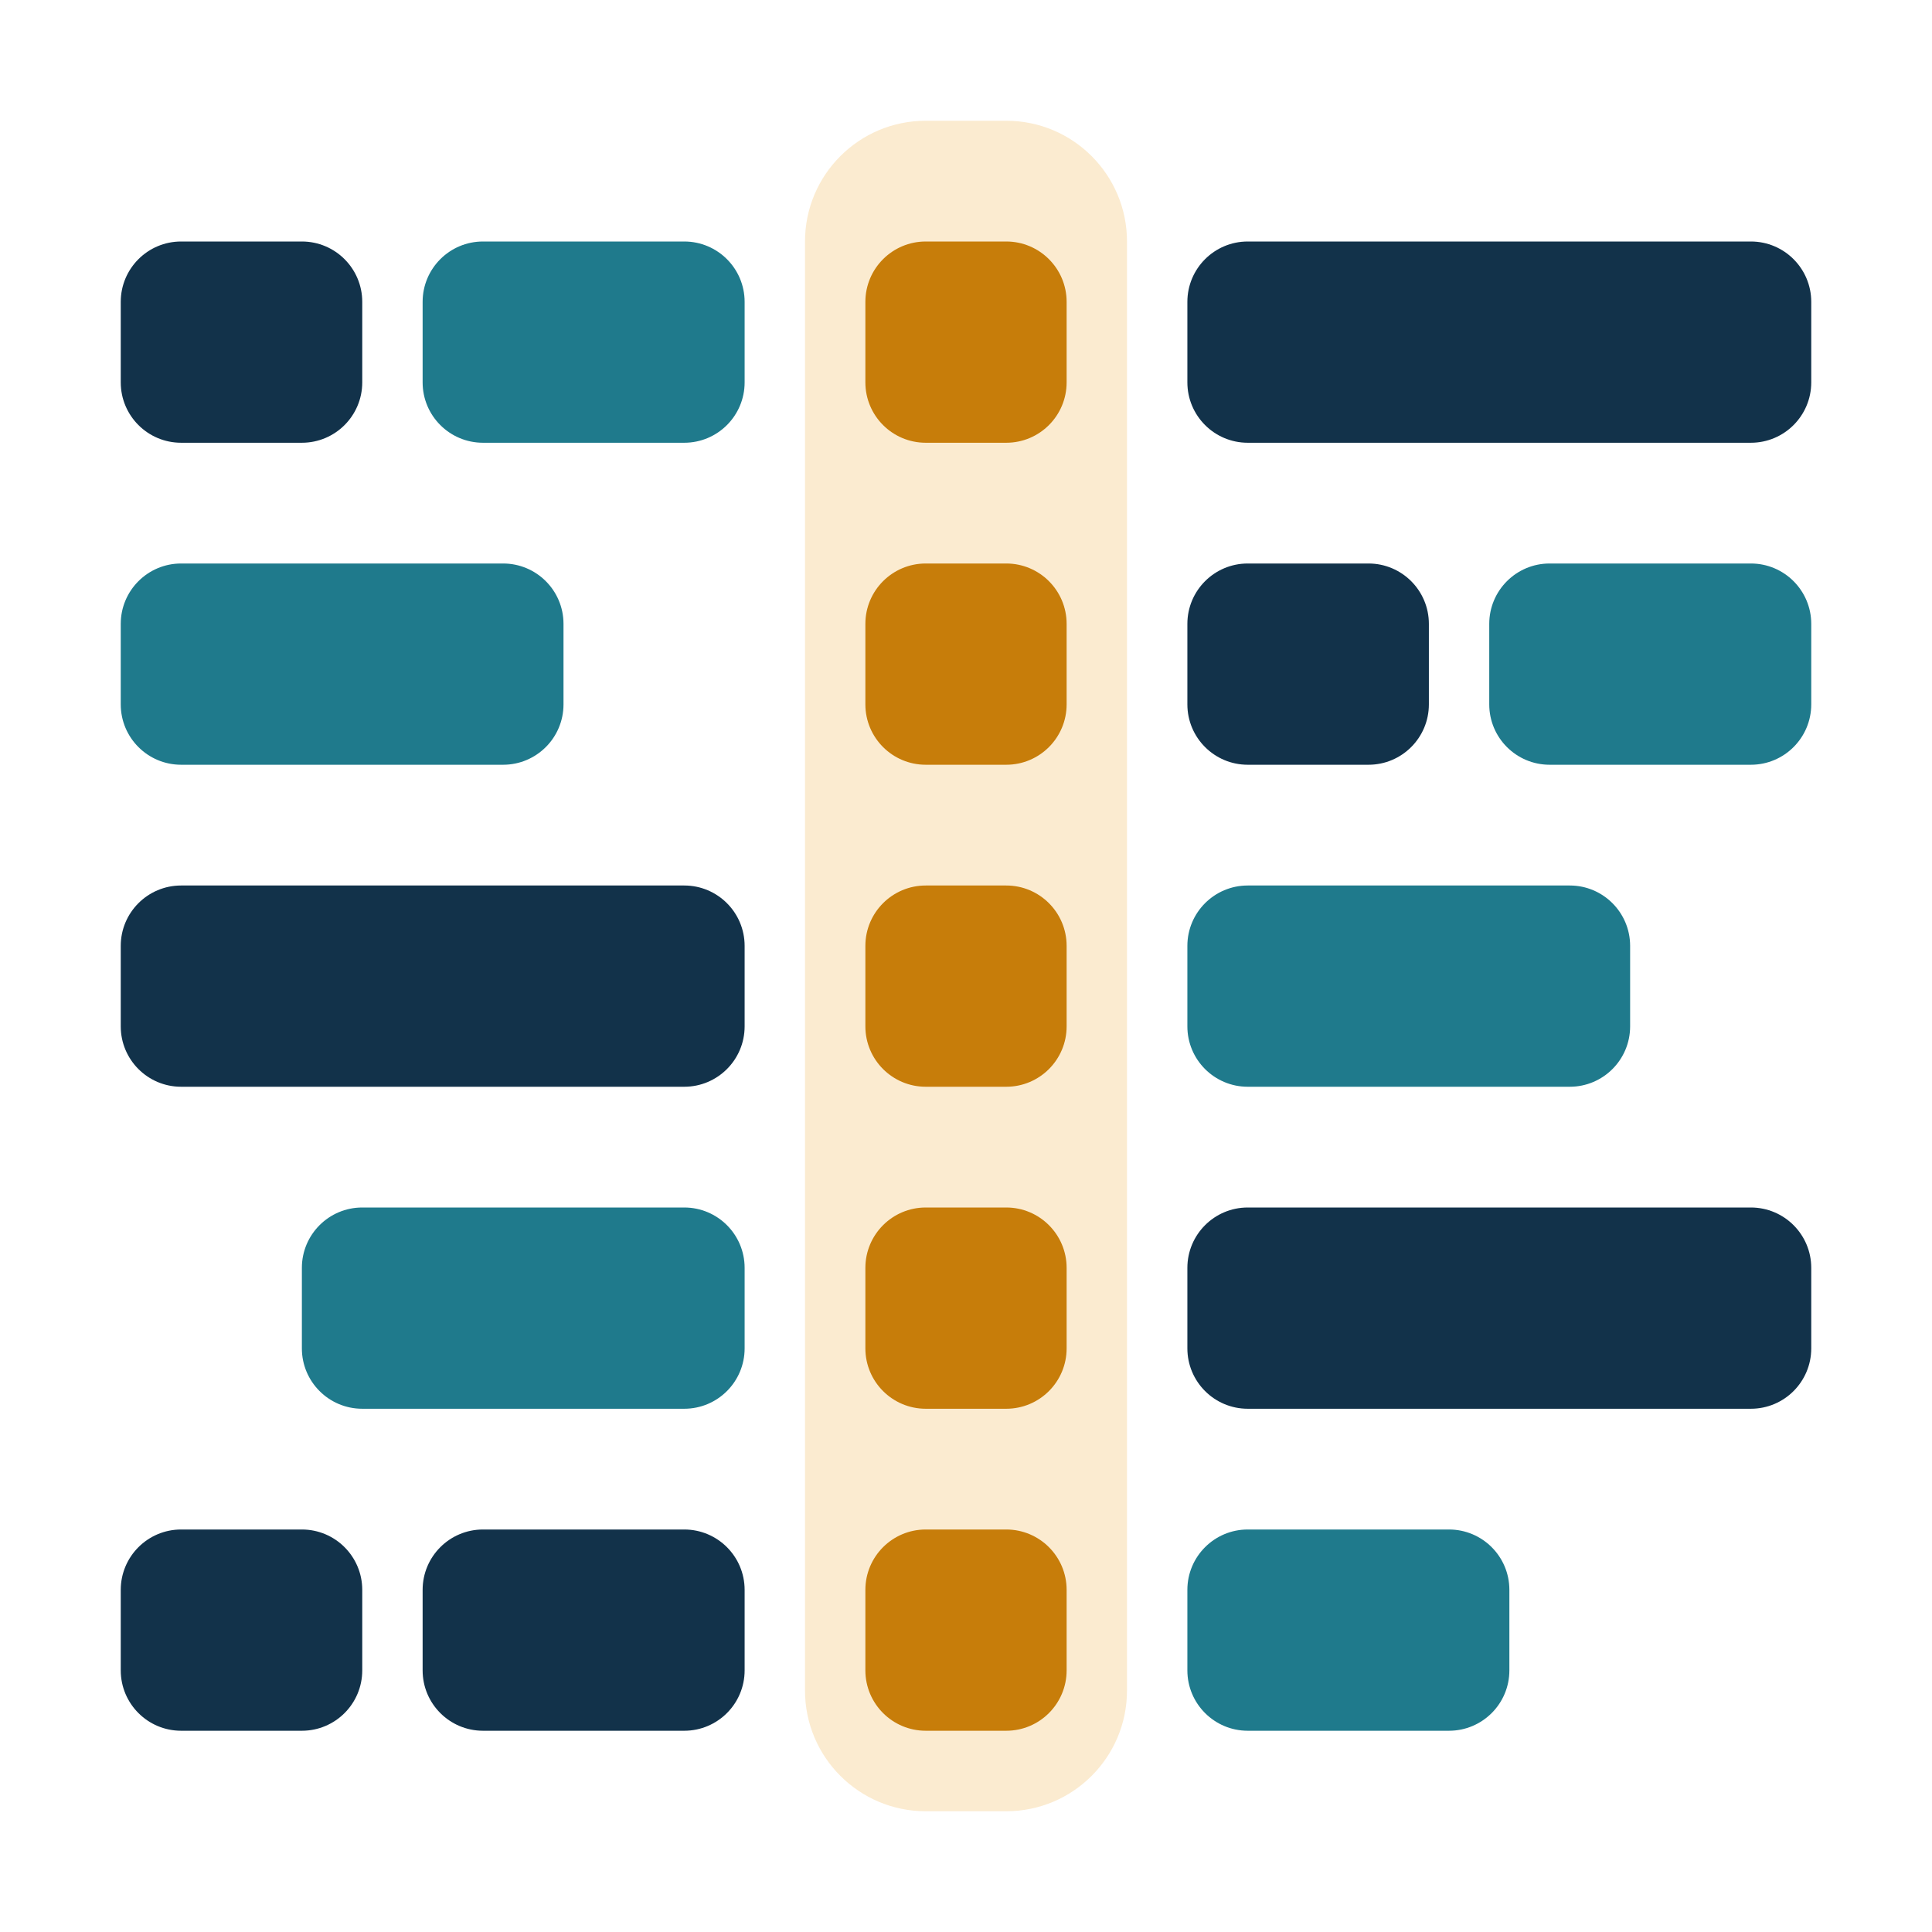
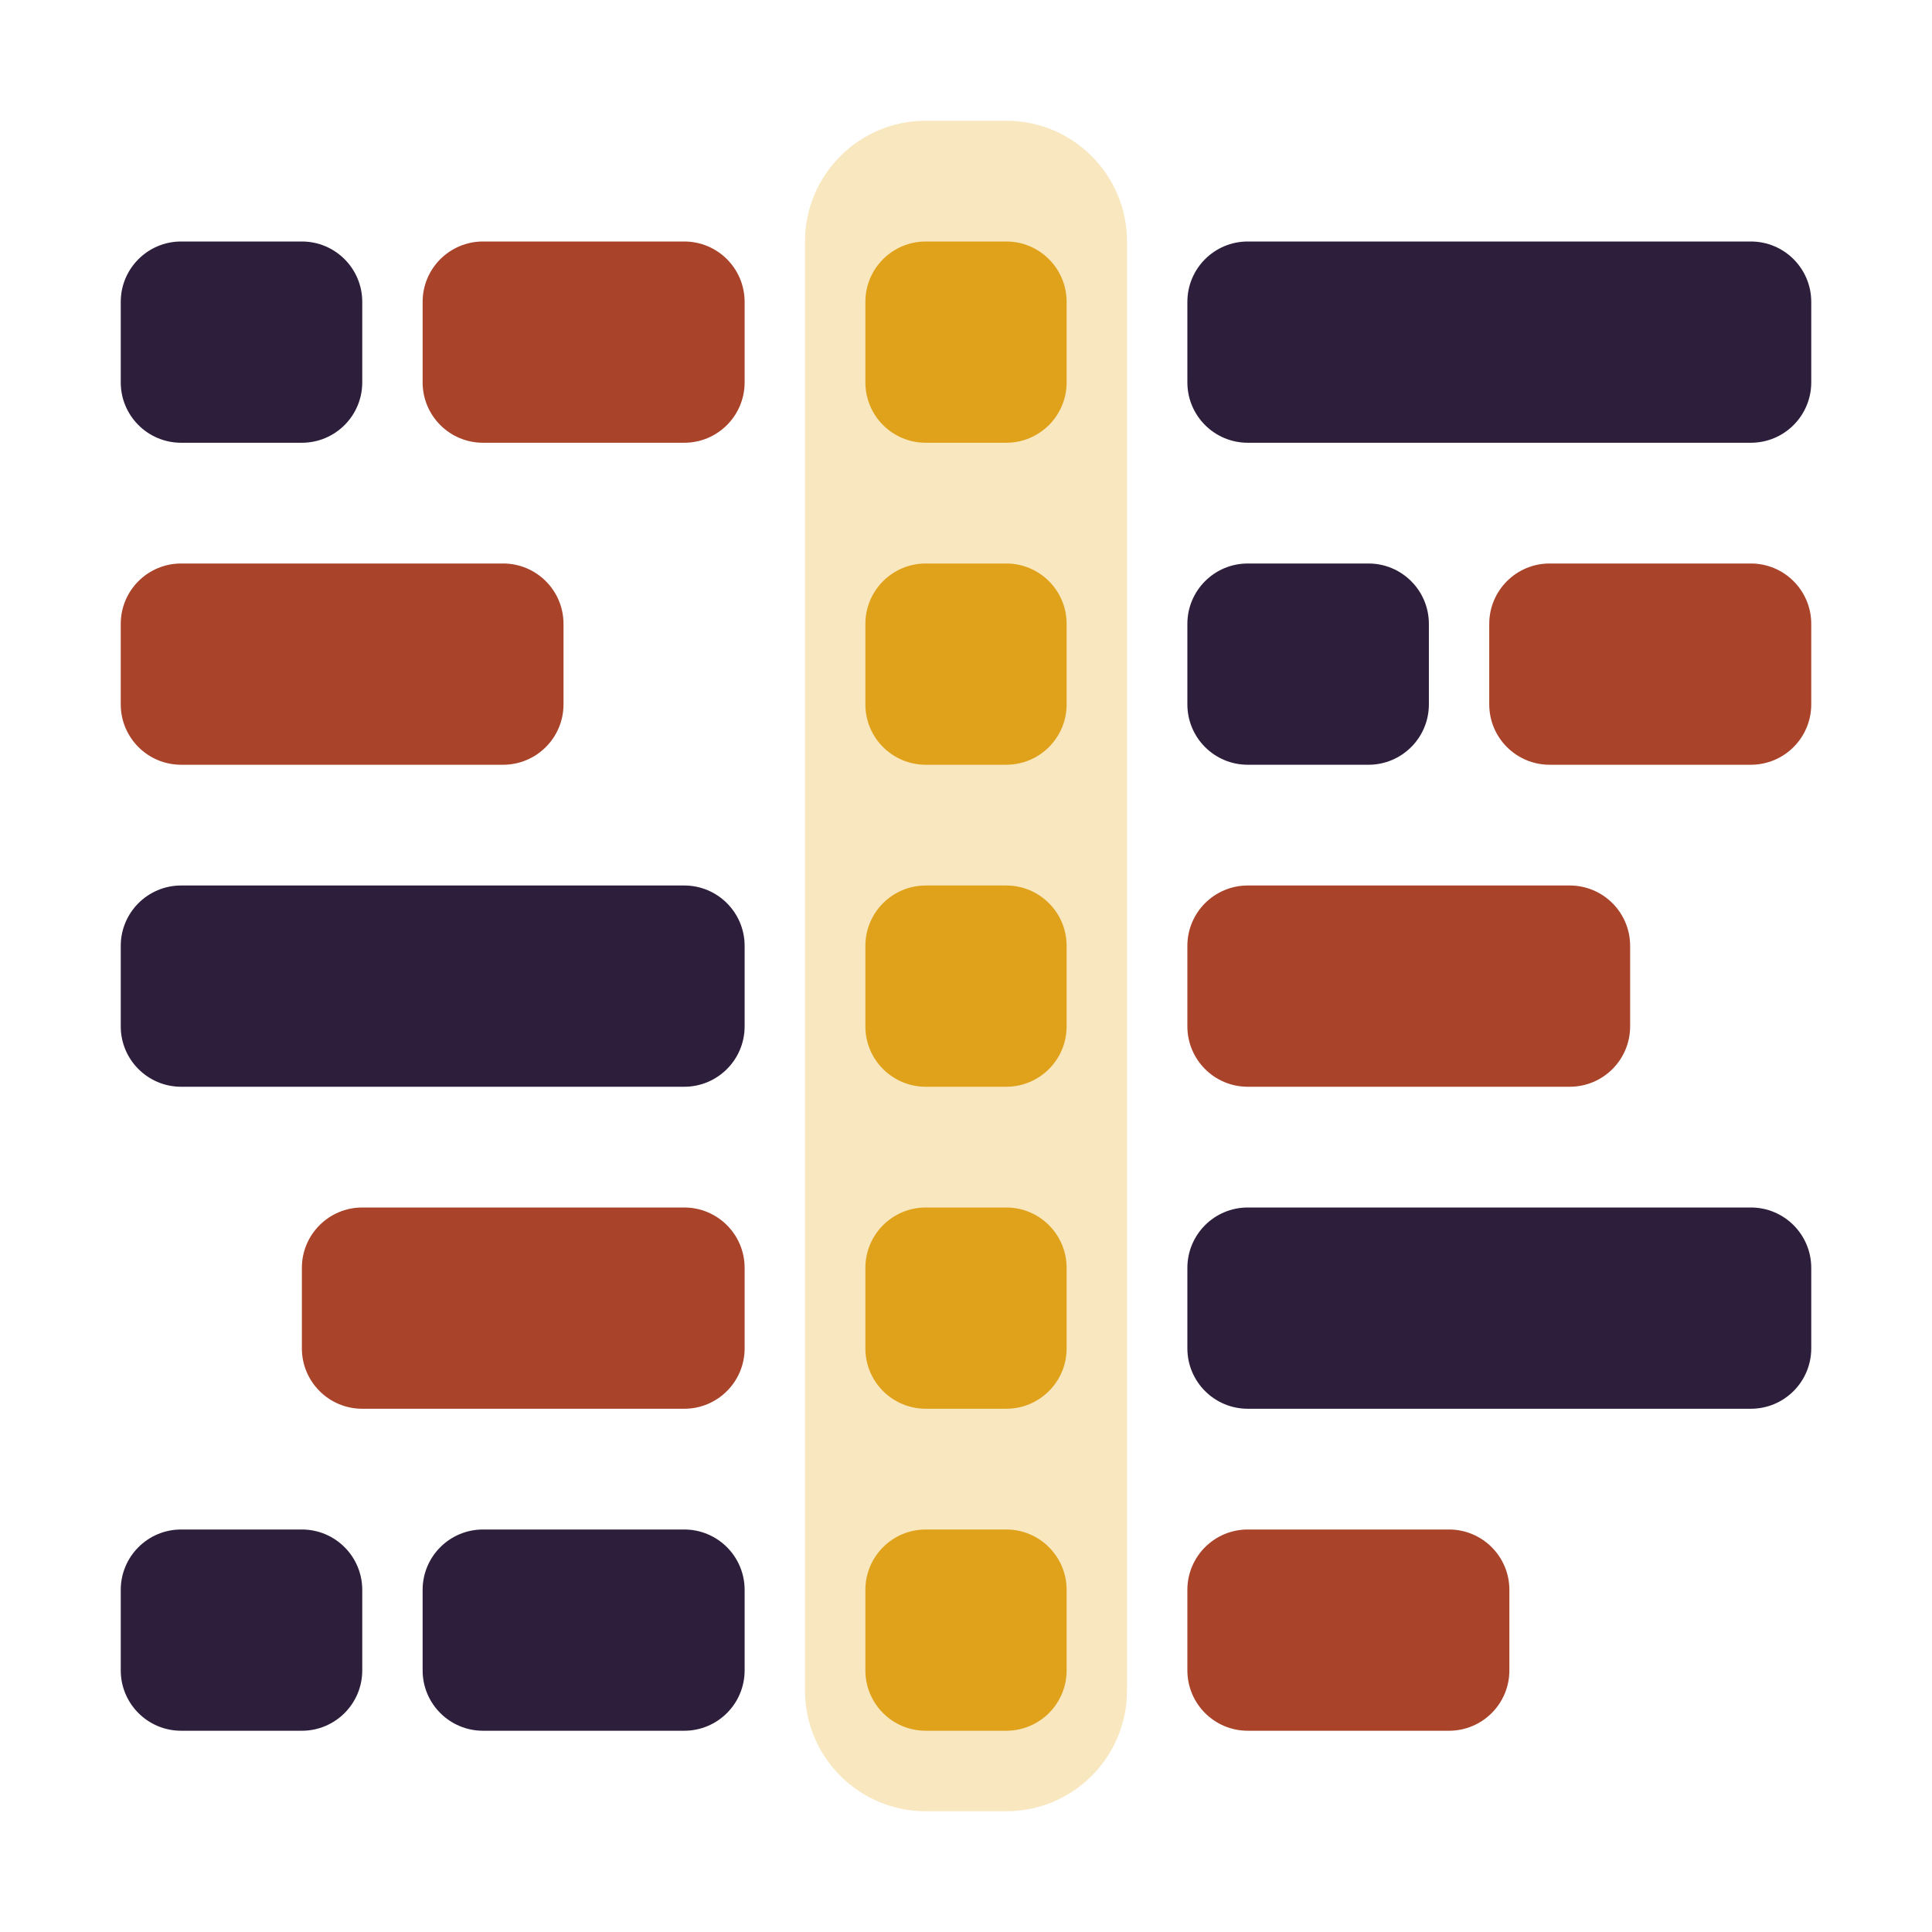
<svg xmlns="http://www.w3.org/2000/svg" viewBox="0 0 96 96" width="96" height="96">
-   <rect x="40" y="6" width="16" height="84" rx="6" fill="#FBEBD0" />
-   <rect x="6" y="12" width="12" height="10" rx="3" fill="#12324A" />
-   <rect x="21" y="12" width="16" height="10" rx="3" fill="#1F7A8C" />
-   <rect x="43" y="12" width="10" height="10" rx="3" fill="#C77D0A" />
-   <rect x="59" y="12" width="31" height="10" rx="3" fill="#12324A" />
-   <rect x="6" y="28" width="22" height="10" rx="3" fill="#1F7A8C" />
-   <rect x="43" y="28" width="10" height="10" rx="3" fill="#C77D0A" />
-   <rect x="59" y="28" width="12" height="10" rx="3" fill="#12324A" />
-   <rect x="74" y="28" width="16" height="10" rx="3" fill="#1F7A8C" />
-   <rect x="6" y="44" width="31" height="10" rx="3" fill="#12324A" />
-   <rect x="43" y="44" width="10" height="10" rx="3" fill="#C77D0A" />
-   <rect x="59" y="44" width="22" height="10" rx="3" fill="#1F7A8C" />
-   <rect x="15" y="60" width="22" height="10" rx="3" fill="#1F7A8C" />
-   <rect x="43" y="60" width="10" height="10" rx="3" fill="#C77D0A" />
-   <rect x="59" y="60" width="31" height="10" rx="3" fill="#12324A" />
-   <rect x="6" y="76" width="12" height="10" rx="3" fill="#12324A" />
-   <rect x="21" y="76" width="16" height="10" rx="3" fill="#12324A" />
-   <rect x="43" y="76" width="10" height="10" rx="3" fill="#C77D0A" />
-   <rect x="59" y="76" width="16" height="10" rx="3" fill="#1F7A8C" />
+   <rect x="40" y="6" width="16" height="84" rx="6" fill="#F8E7BF" />
+   <rect x="6" y="12" width="12" height="10" rx="3" fill="#2D1E3B" />
+   <rect x="21" y="12" width="16" height="10" rx="3" fill="#A9432A" />
+   <rect x="43" y="12" width="10" height="10" rx="3" fill="#E0A21B" />
+   <rect x="59" y="12" width="31" height="10" rx="3" fill="#2D1E3B" />
+   <rect x="6" y="28" width="22" height="10" rx="3" fill="#A9432A" />
+   <rect x="43" y="28" width="10" height="10" rx="3" fill="#E0A21B" />
+   <rect x="59" y="28" width="12" height="10" rx="3" fill="#2D1E3B" />
+   <rect x="74" y="28" width="16" height="10" rx="3" fill="#A9432A" />
+   <rect x="6" y="44" width="31" height="10" rx="3" fill="#2D1E3B" />
+   <rect x="43" y="44" width="10" height="10" rx="3" fill="#E0A21B" />
+   <rect x="59" y="44" width="22" height="10" rx="3" fill="#A9432A" />
+   <rect x="15" y="60" width="22" height="10" rx="3" fill="#A9432A" />
+   <rect x="43" y="60" width="10" height="10" rx="3" fill="#E0A21B" />
+   <rect x="59" y="60" width="31" height="10" rx="3" fill="#2D1E3B" />
+   <rect x="6" y="76" width="12" height="10" rx="3" fill="#2D1E3B" />
+   <rect x="21" y="76" width="16" height="10" rx="3" fill="#2D1E3B" />
+   <rect x="43" y="76" width="10" height="10" rx="3" fill="#E0A21B" />
+   <rect x="59" y="76" width="16" height="10" rx="3" fill="#A9432A" />
</svg>
